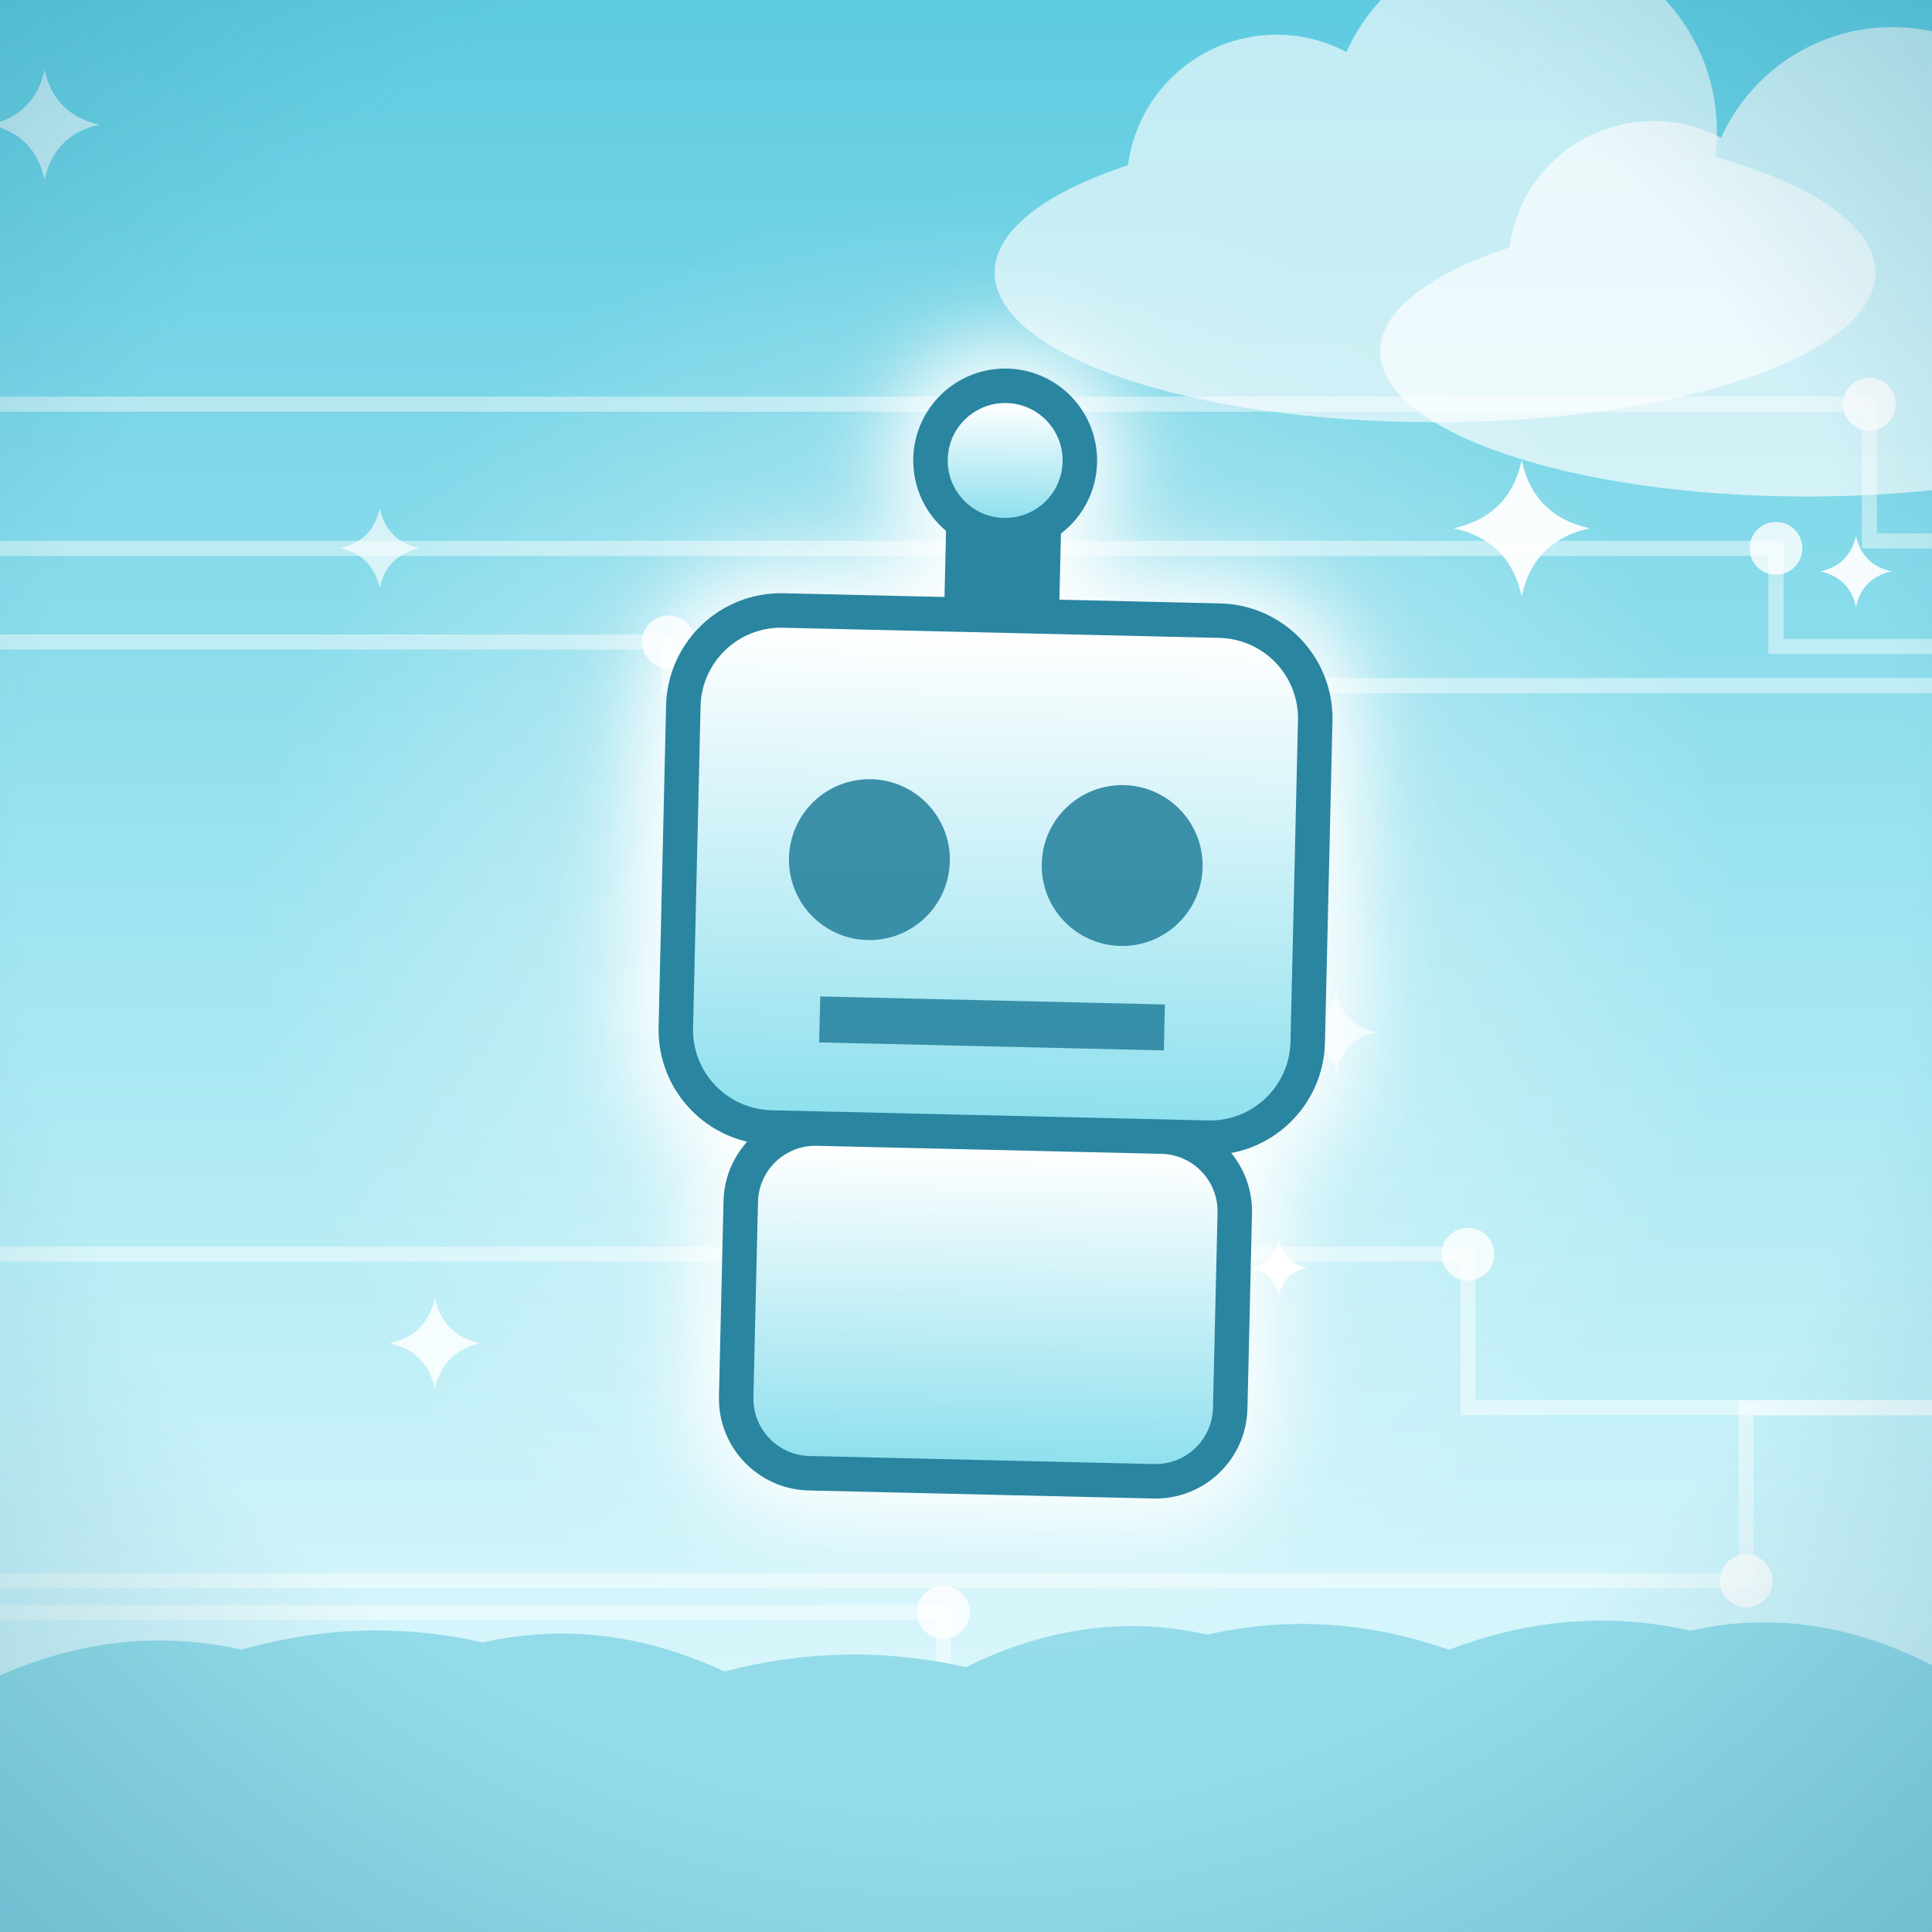
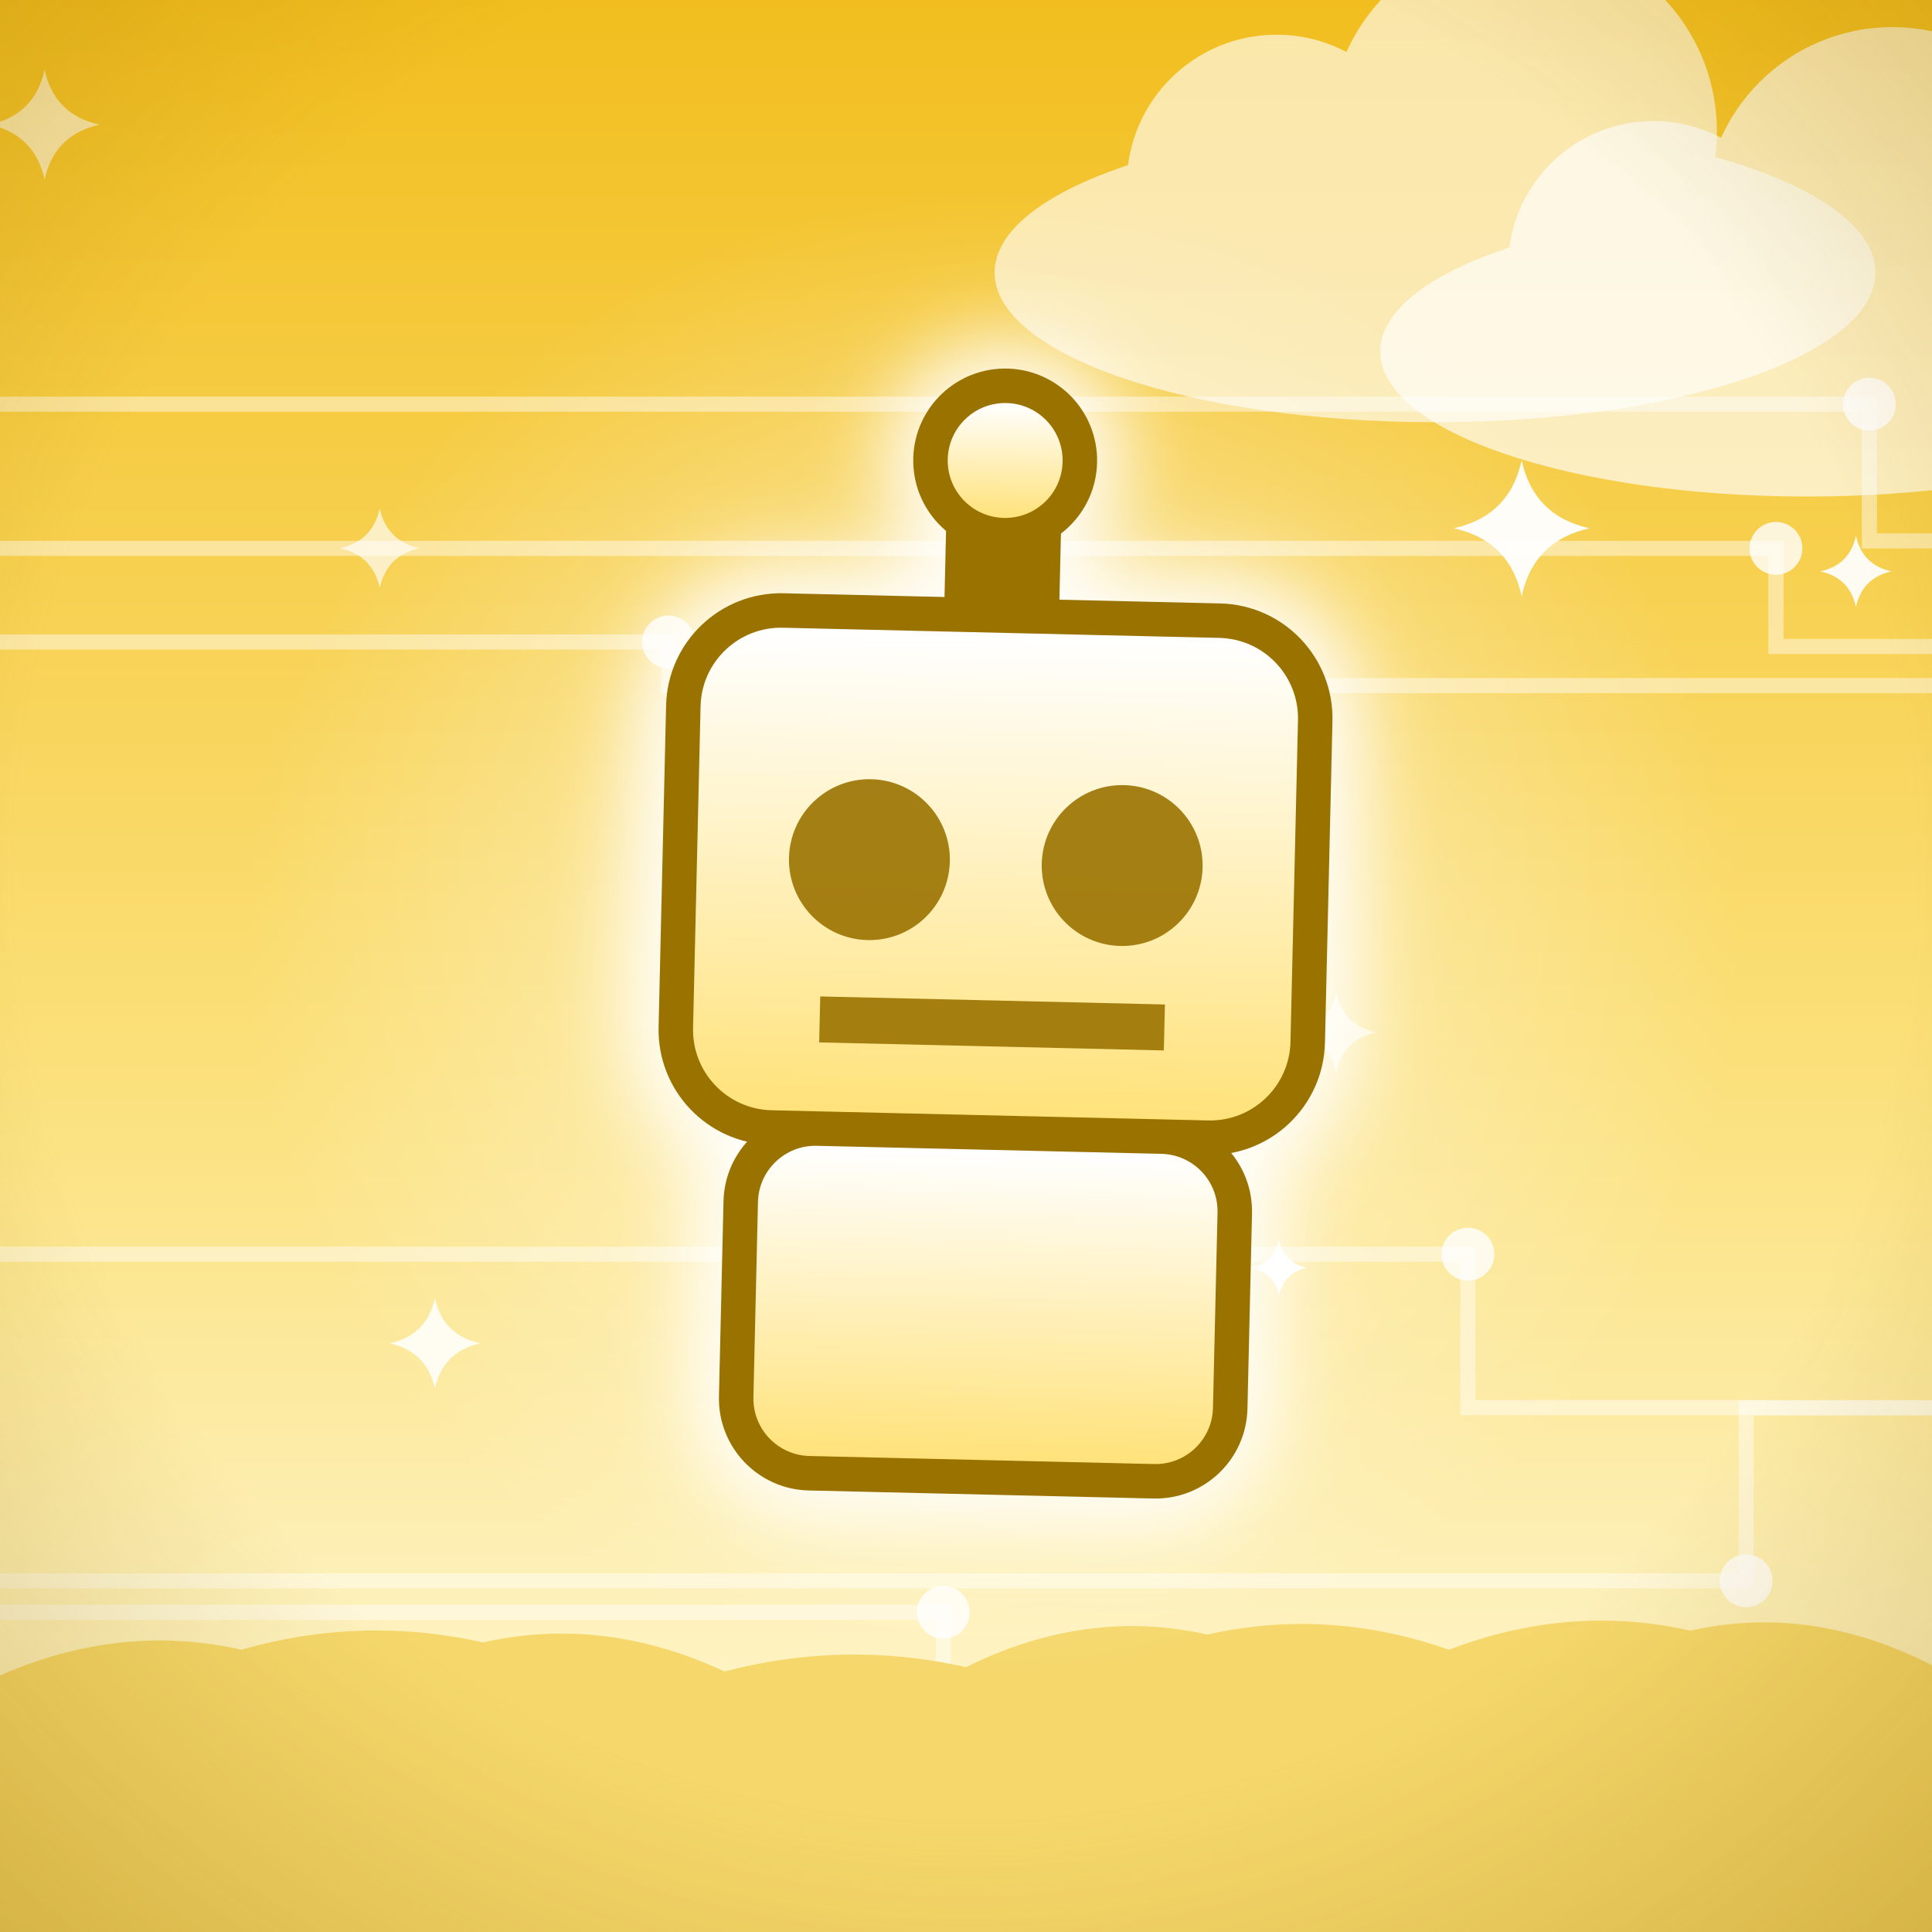
<svg xmlns="http://www.w3.org/2000/svg" viewBox="0 0 256 256" width="256" height="256">
  <defs>
    <linearGradient id="sky" x1="0" y1="0" x2="0" y2="1">
-       <stop offset="0" stop-color="#5ecbe0" />
-       <stop offset=".55" stop-color="#a9e8f3" />
-       <stop offset="1" stop-color="#ecfcff" />
+       <stop offset="0" stop-color="#f2be1e" />
+       <stop offset=".55" stop-color="#fbe07a" />
+       <stop offset="1" stop-color="#fffbe2" />
    </linearGradient>
    <radialGradient id="halo" cx=".5" cy=".5" r=".5">
      <stop offset="0" stop-color="#ffffff" stop-opacity=".85" />
      <stop offset=".6" stop-color="#ffffff" stop-opacity=".25" />
      <stop offset="1" stop-color="#ffffff" stop-opacity="0" />
    </radialGradient>
    <linearGradient id="gl" x1="0" y1="0" x2="0" y2="1">
      <stop offset="0" stop-color="#ffffff" />
-       <stop offset="1" stop-color="#8fe0ee" />
+       <stop offset="1" stop-color="#ffe27a" />
    </linearGradient>
    <radialGradient id="vig" cx=".5" cy=".45" r=".75">
-       <stop offset=".65" stop-color="#2a85a0" stop-opacity="0" />
-       <stop offset="1" stop-color="#2a85a0" stop-opacity=".35" />
+       <stop offset=".65" stop-color="#9a7200" stop-opacity="0" />
+       <stop offset="1" stop-color="#9a7200" stop-opacity=".35" />
    </radialGradient>
    <filter id="blur" x="-30%" y="-30%" width="160%" height="160%">
      <feGaussianBlur stdDeviation="7" />
    </filter>
-     <style>.k{fill:#2a85a0;opacity:.9}.ks{fill:none;stroke:#2a85a0;stroke-width:6;stroke-linecap:round;opacity:.85}.s{fill:none;stroke:url(#gl);stroke-linecap:round;stroke-linejoin:round}</style>
+     <style>.k{fill:#9a7200;opacity:.9}.ks{fill:none;stroke:#9a7200;stroke-width:6;stroke-linecap:round;opacity:.85}.s{fill:none;stroke:url(#gl);stroke-linecap:round;stroke-linejoin:round}</style>
  </defs>
  <rect width="256" height="256" fill="url(#sky)" />
  <g fill="#ffffff" opacity="0.656">
    <ellipse cx="239.435" cy="46.569" rx="56.547" ry="19.226" />
    <circle cx="219.078" cy="35.26" r="19.226" />
    <circle cx="250.744" cy="28.474" r="24.881" />
  </g>
  <g fill="#ffffff" opacity="0.614">
    <ellipse cx="190.15" cy="36.107" rx="58.354" ry="19.84" />
    <circle cx="169.143" cy="24.436" r="19.84" />
    <circle cx="201.821" cy="17.433" r="25.676" />
  </g>
  <path d="M0 227.457H8.291v14.361H256" stroke="#ffffff" stroke-width="2" fill="none" opacity=".45" />
  <circle cx="8.291" cy="227.457" r="3.5" fill="#ffffff" opacity=".8" />
  <path d="M0 85.067H88.583v5.78H256" stroke="#ffffff" stroke-width="2" fill="none" opacity=".45" />
  <circle cx="88.583" cy="85.067" r="3.5" fill="#ffffff" opacity=".8" />
  <path d="M0 166.184H194.505v20.327H256" stroke="#ffffff" stroke-width="2" fill="none" opacity=".45" />
  <circle cx="194.505" cy="166.184" r="3.5" fill="#ffffff" opacity=".8" />
  <path d="M0 209.466H231.38v-22.901H256" stroke="#ffffff" stroke-width="2" fill="none" opacity=".45" />
  <circle cx="231.38" cy="209.466" r="3.5" fill="#ffffff" opacity=".8" />
  <path d="M0 72.662H235.323v12.999H256" stroke="#ffffff" stroke-width="2" fill="none" opacity=".45" />
  <circle cx="235.323" cy="72.662" r="3.5" fill="#ffffff" opacity=".8" />
  <path d="M0 213.642H124.994v14.045H256" stroke="#ffffff" stroke-width="2" fill="none" opacity=".45" />
  <circle cx="124.994" cy="213.642" r="3.5" fill="#ffffff" opacity=".8" />
  <path d="M0 53.555H247.701v18.117H256" stroke="#ffffff" stroke-width="2" fill="none" opacity=".45" />
  <circle cx="247.701" cy="53.555" r="3.5" fill="#ffffff" opacity=".8" />
-   <path d="M0 256L0 222Q16 214.995 32 218.595Q48 214.033 64 217.633Q80 214.033 96 221.478Q112 217.301 128 220.901Q144 212.991 160 216.591Q176 212.991 192 218.603Q208 212.471 224 216.071Q240 212.471 256 220.651Q272 216.349 288 219.949L256 256z" fill="#93dbe9" />
+   <path d="M0 256L0 222Q16 214.995 32 218.595Q48 214.033 64 217.633Q80 214.033 96 221.478Q112 217.301 128 220.901Q144 212.991 160 216.591Q176 212.991 192 218.603Q208 212.471 224 216.071Q240 212.471 256 220.651Q272 216.349 288 219.949L256 256z" fill="#f5d76b" />
  <path d="M177.054 131.518Q178.004 135.847 182.332 136.797Q178.004 137.747 177.054 142.076Q176.104 137.747 171.775 136.797Q176.104 135.847 177.054 131.518z" fill="#ffffff" opacity="0.634" />
  <path d="M5.909 9.247Q7.218 15.211 13.183 16.521Q7.218 17.83 5.909 23.795Q4.599 17.83 -1.366 16.521Q4.599 15.211 5.909 9.247z" fill="#ffffff" opacity="0.605" />
  <path d="M169.463 164.308Q170.124 167.321 173.138 167.983Q170.124 168.644 169.463 171.657Q168.802 168.644 165.788 167.983Q168.802 167.321 169.463 164.308z" fill="#ffffff" opacity="0.989" />
  <path d="M245.924 70.997Q246.773 74.862 250.638 75.711Q246.773 76.559 245.924 80.424Q245.076 76.559 241.211 75.711Q245.076 74.862 245.924 70.997z" fill="#ffffff" opacity="0.923" />
  <path d="M114.625 87.179Q115.813 92.592 121.225 93.78Q115.813 94.968 114.625 100.38Q113.436 94.968 108.024 93.78Q113.436 92.592 114.625 87.179z" fill="#ffffff" opacity="0.658" />
  <path d="M50.318 67.371Q51.266 71.692 55.587 72.64Q51.266 73.589 50.318 77.909Q49.369 73.589 45.048 72.64Q49.369 71.692 50.318 67.371z" fill="#ffffff" opacity="0.662" />
  <circle cx="131.628" cy="124" r="100" fill="url(#halo)" />
  <g transform="translate(131.628 128) rotate(1.336013) scale(0.7613795) translate(-128 -128)">
    <g filter="url(#blur)" opacity=".95" fill="#ffffff" stroke="#ffffff" stroke-width="22">
      <rect x="76" y="70" width="104" height="84" rx="14" />
      <circle cx="106" cy="110" r="14" opacity="0" />
      <circle cx="150" cy="110" r="14" opacity="0" />
      <rect x="98" y="134" width="60" height="8" opacity="0" />
      <path d="M128 70V44" fill="none" stroke="#ffffff" stroke-linecap="round" stroke-linejoin="round" data-o="1" stroke-width="30" />
      <circle cx="128" cy="40" r="10" />
      <rect x="88" y="160" width="80" height="54" rx="10" />
    </g>
-     <g fill="#2a85a0" stroke="#2a85a0" stroke-width="12" stroke-linejoin="round">
+     <g fill="#9a7200" stroke="#9a7200" stroke-width="12" stroke-linejoin="round">
      <rect x="76" y="70" width="104" height="84" rx="14" />
      <circle cx="106" cy="110" r="14" opacity="0" />
      <circle cx="150" cy="110" r="14" opacity="0" />
      <rect x="98" y="134" width="60" height="8" opacity="0" />
-       <path d="M128 70V44" fill="none" stroke="#2a85a0" stroke-linecap="round" stroke-linejoin="round" data-o="1" stroke-width="20" />
+       <path d="M128 70V44" fill="none" stroke="#9a7200" stroke-linecap="round" stroke-linejoin="round" data-o="1" stroke-width="20" />
      <circle cx="128" cy="40" r="10" />
      <rect x="88" y="160" width="80" height="54" rx="10" />
    </g>
    <g fill="url(#gl)" stroke="none">
      <rect x="76" y="70" width="104" height="84" rx="14" />
      <circle cx="106" cy="110" r="14" class="k" />
      <circle cx="150" cy="110" r="14" class="k" />
      <rect x="98" y="134" width="60" height="8" class="k" />
      <path d="M128 70V44" class="s" stroke-width="8" />
      <circle cx="128" cy="40" r="10" />
      <rect x="88" y="160" width="80" height="54" rx="10" />
    </g>
  </g>
  <path d="M201.628 61Q203.248 68.38 210.628 70Q203.248 71.62 201.628 79Q200.008 71.62 192.628 70Q200.008 68.38 201.628 61z" fill="#ffffff" opacity="0.95" />
  <path d="M57.628 172Q58.708 176.92 63.628 178Q58.708 179.08 57.628 184Q56.548 179.08 51.628 178Q56.548 176.92 57.628 172z" fill="#ffffff" opacity="0.85" />
  <rect width="256" height="256" fill="url(#vig)" />
</svg>
